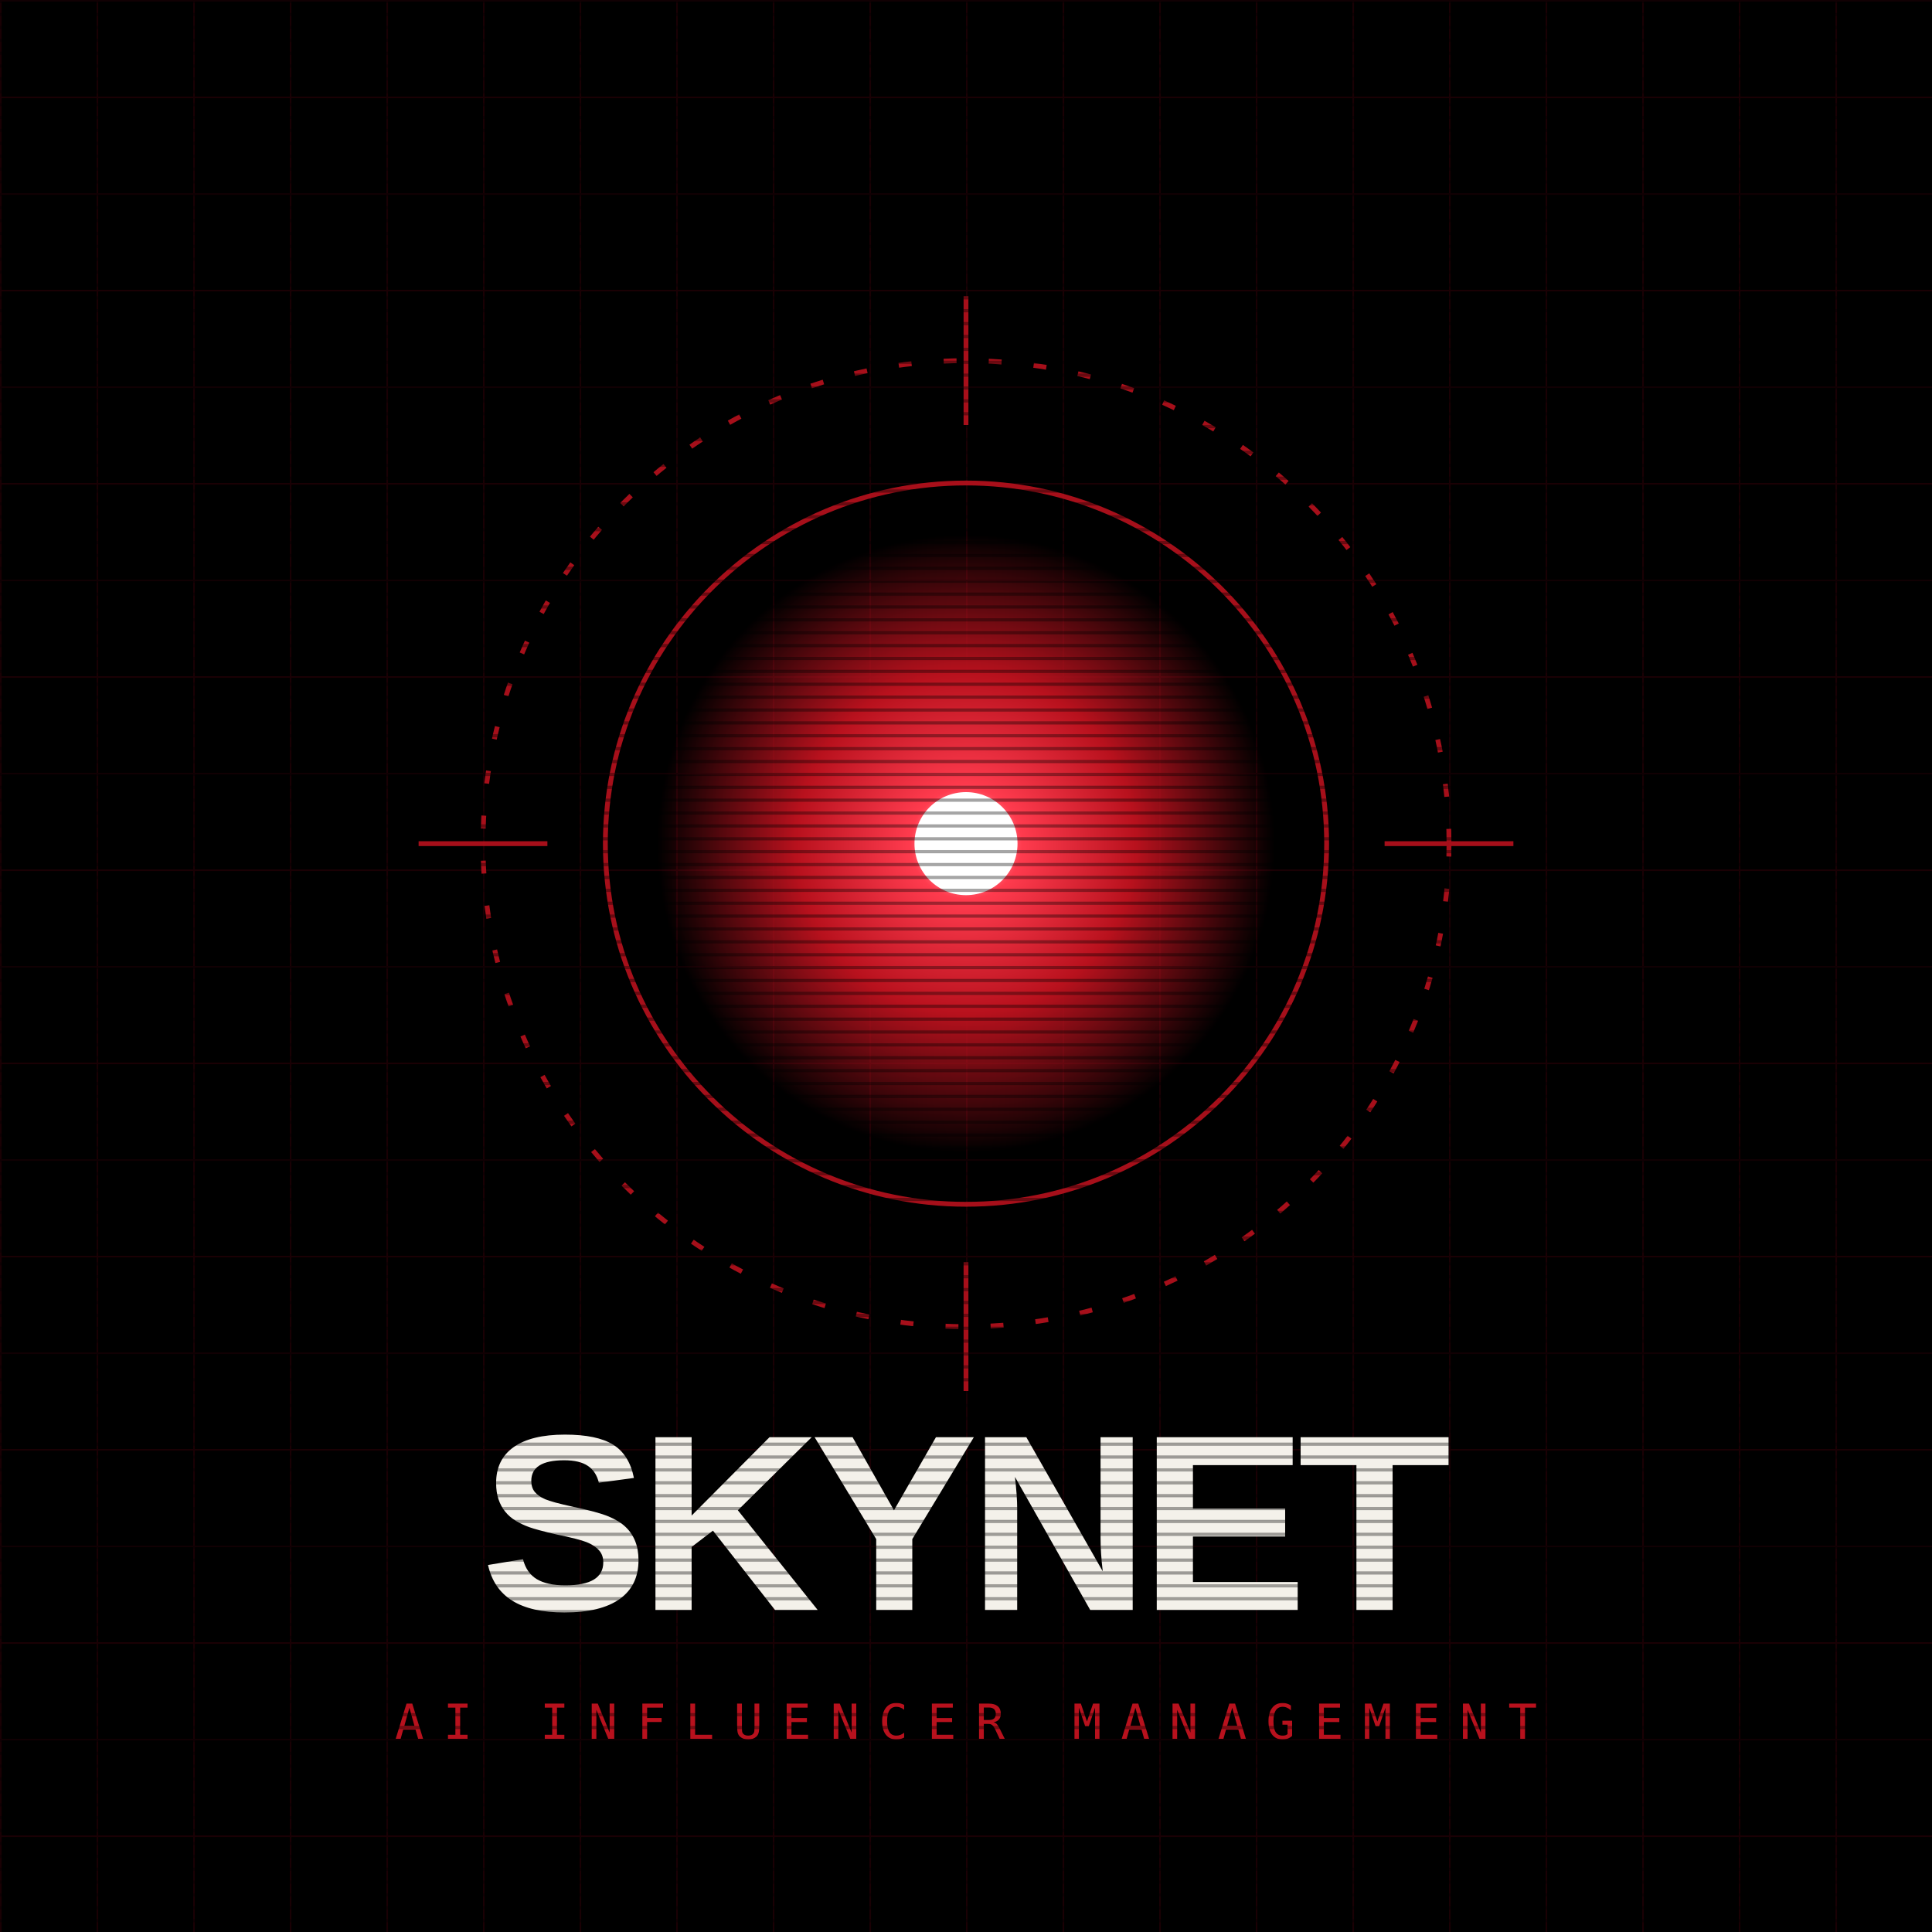
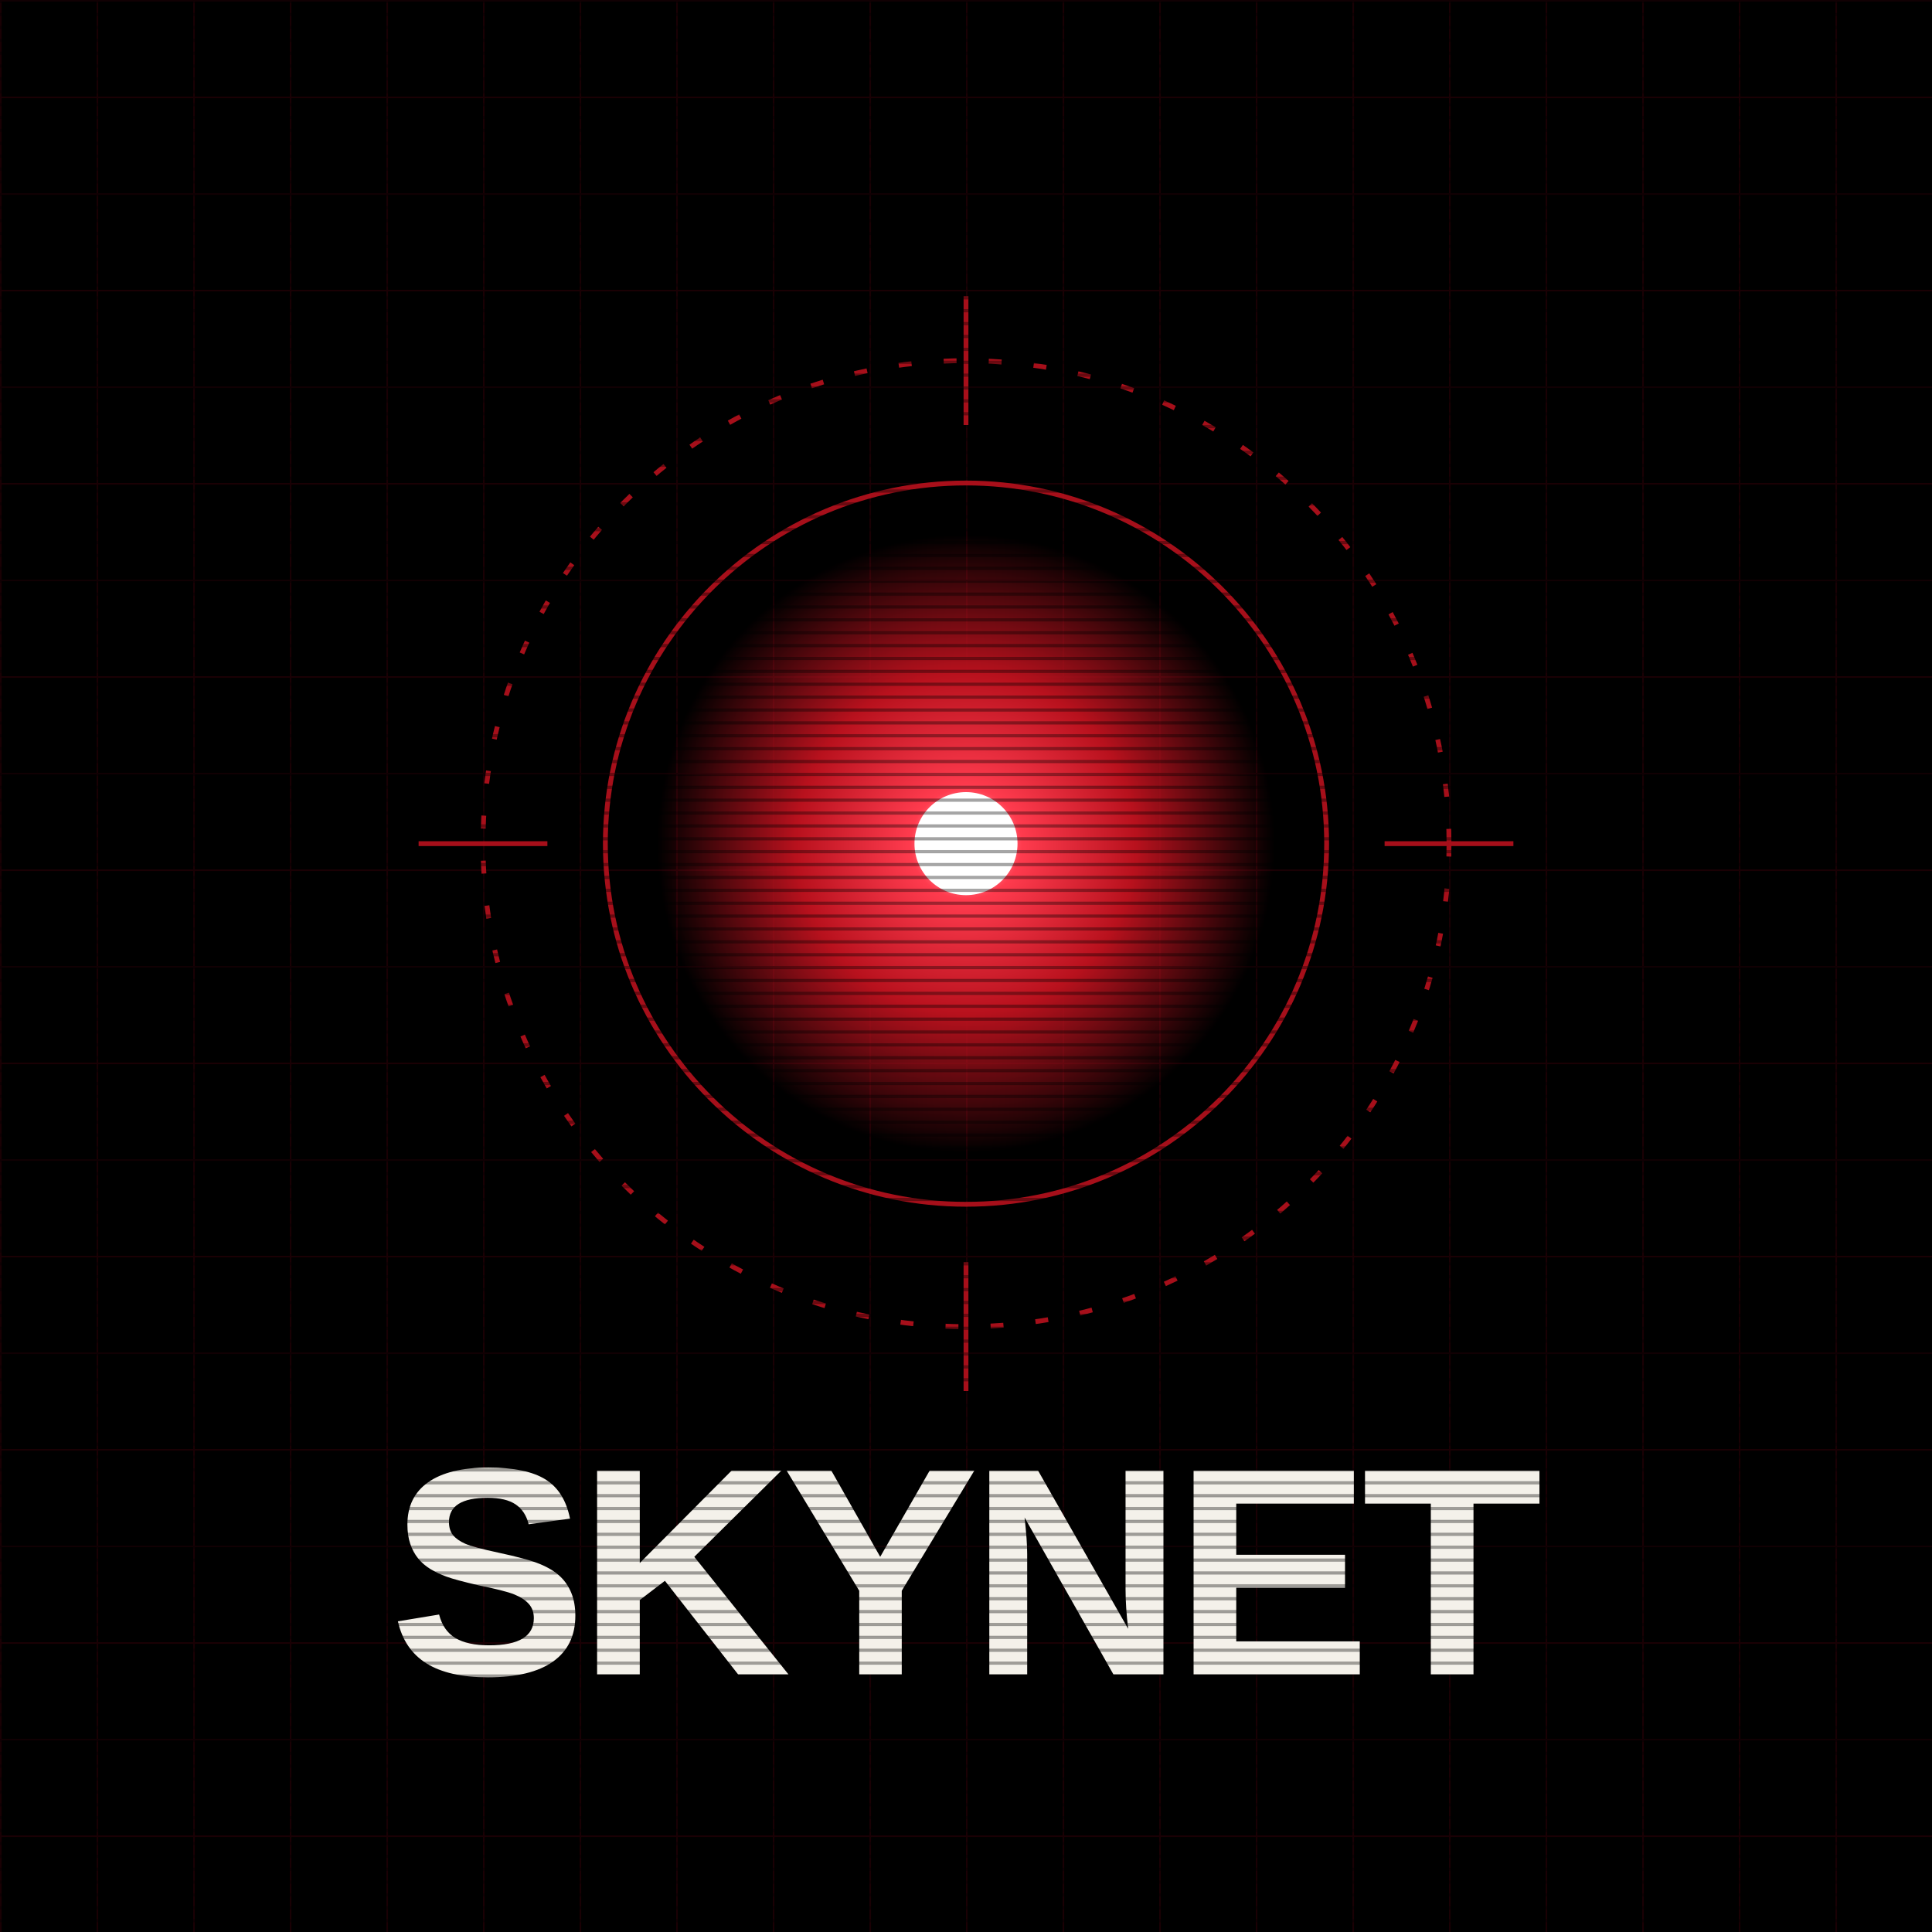
<svg xmlns="http://www.w3.org/2000/svg" viewBox="0 0 600 600" width="600" height="600">
  <defs>
    <pattern id="g" width="30" height="30" patternUnits="userSpaceOnUse">
      <path d="M30 0H0V30" fill="none" stroke="#1a0004" stroke-width="1" />
    </pattern>
    <radialGradient id="eye" cx="50%" cy="50%" r="50%">
      <stop offset="0" stop-color="#fff" />
      <stop offset=".18" stop-color="#ff3b4e" />
      <stop offset=".55" stop-color="#b8111d" />
      <stop offset="1" stop-color="#b8111d" stop-opacity="0" />
    </radialGradient>
    <pattern id="scan" width="4" height="4" patternUnits="userSpaceOnUse">
      <rect width="4" height="1" fill="#000" opacity=".35" />
    </pattern>
  </defs>
  <rect width="600" height="600" fill="#000" />
  <rect width="600" height="600" fill="url(#g)" />
  <g fill="none" stroke="#b8111d" stroke-width="1.5" opacity=".9">
    <circle cx="300" cy="262" r="150" stroke-dasharray="4 10" />
    <circle cx="300" cy="262" r="112" />
    <path d="M300 92v40M300 392v40M130 262h40M430 262h40" />
  </g>
  <circle cx="300" cy="262" r="96" fill="url(#eye)" />
  <circle cx="300" cy="262" r="16" fill="#fff" />
-   <text x="300" y="500" text-anchor="middle" font-family="Arial Black, Arial, Helvetica, sans-serif" font-weight="900" font-size="78" letter-spacing="-3" fill="#f4f1ea">SKYNET</text>
-   <text x="300" y="540" text-anchor="middle" font-family="JetBrains Mono, ui-monospace, monospace" font-size="15" letter-spacing="6" fill="#b8111d">AI INFLUENCER MANAGEMENT</text>
+   <text x="300" y="520" text-anchor="middle" font-family="Arial Black, Arial, Helvetica, sans-serif" font-weight="900" font-size="92" letter-spacing="-3" fill="#f4f1ea">SKYNET</text>
  <rect width="600" height="600" fill="url(#scan)" />
</svg>
